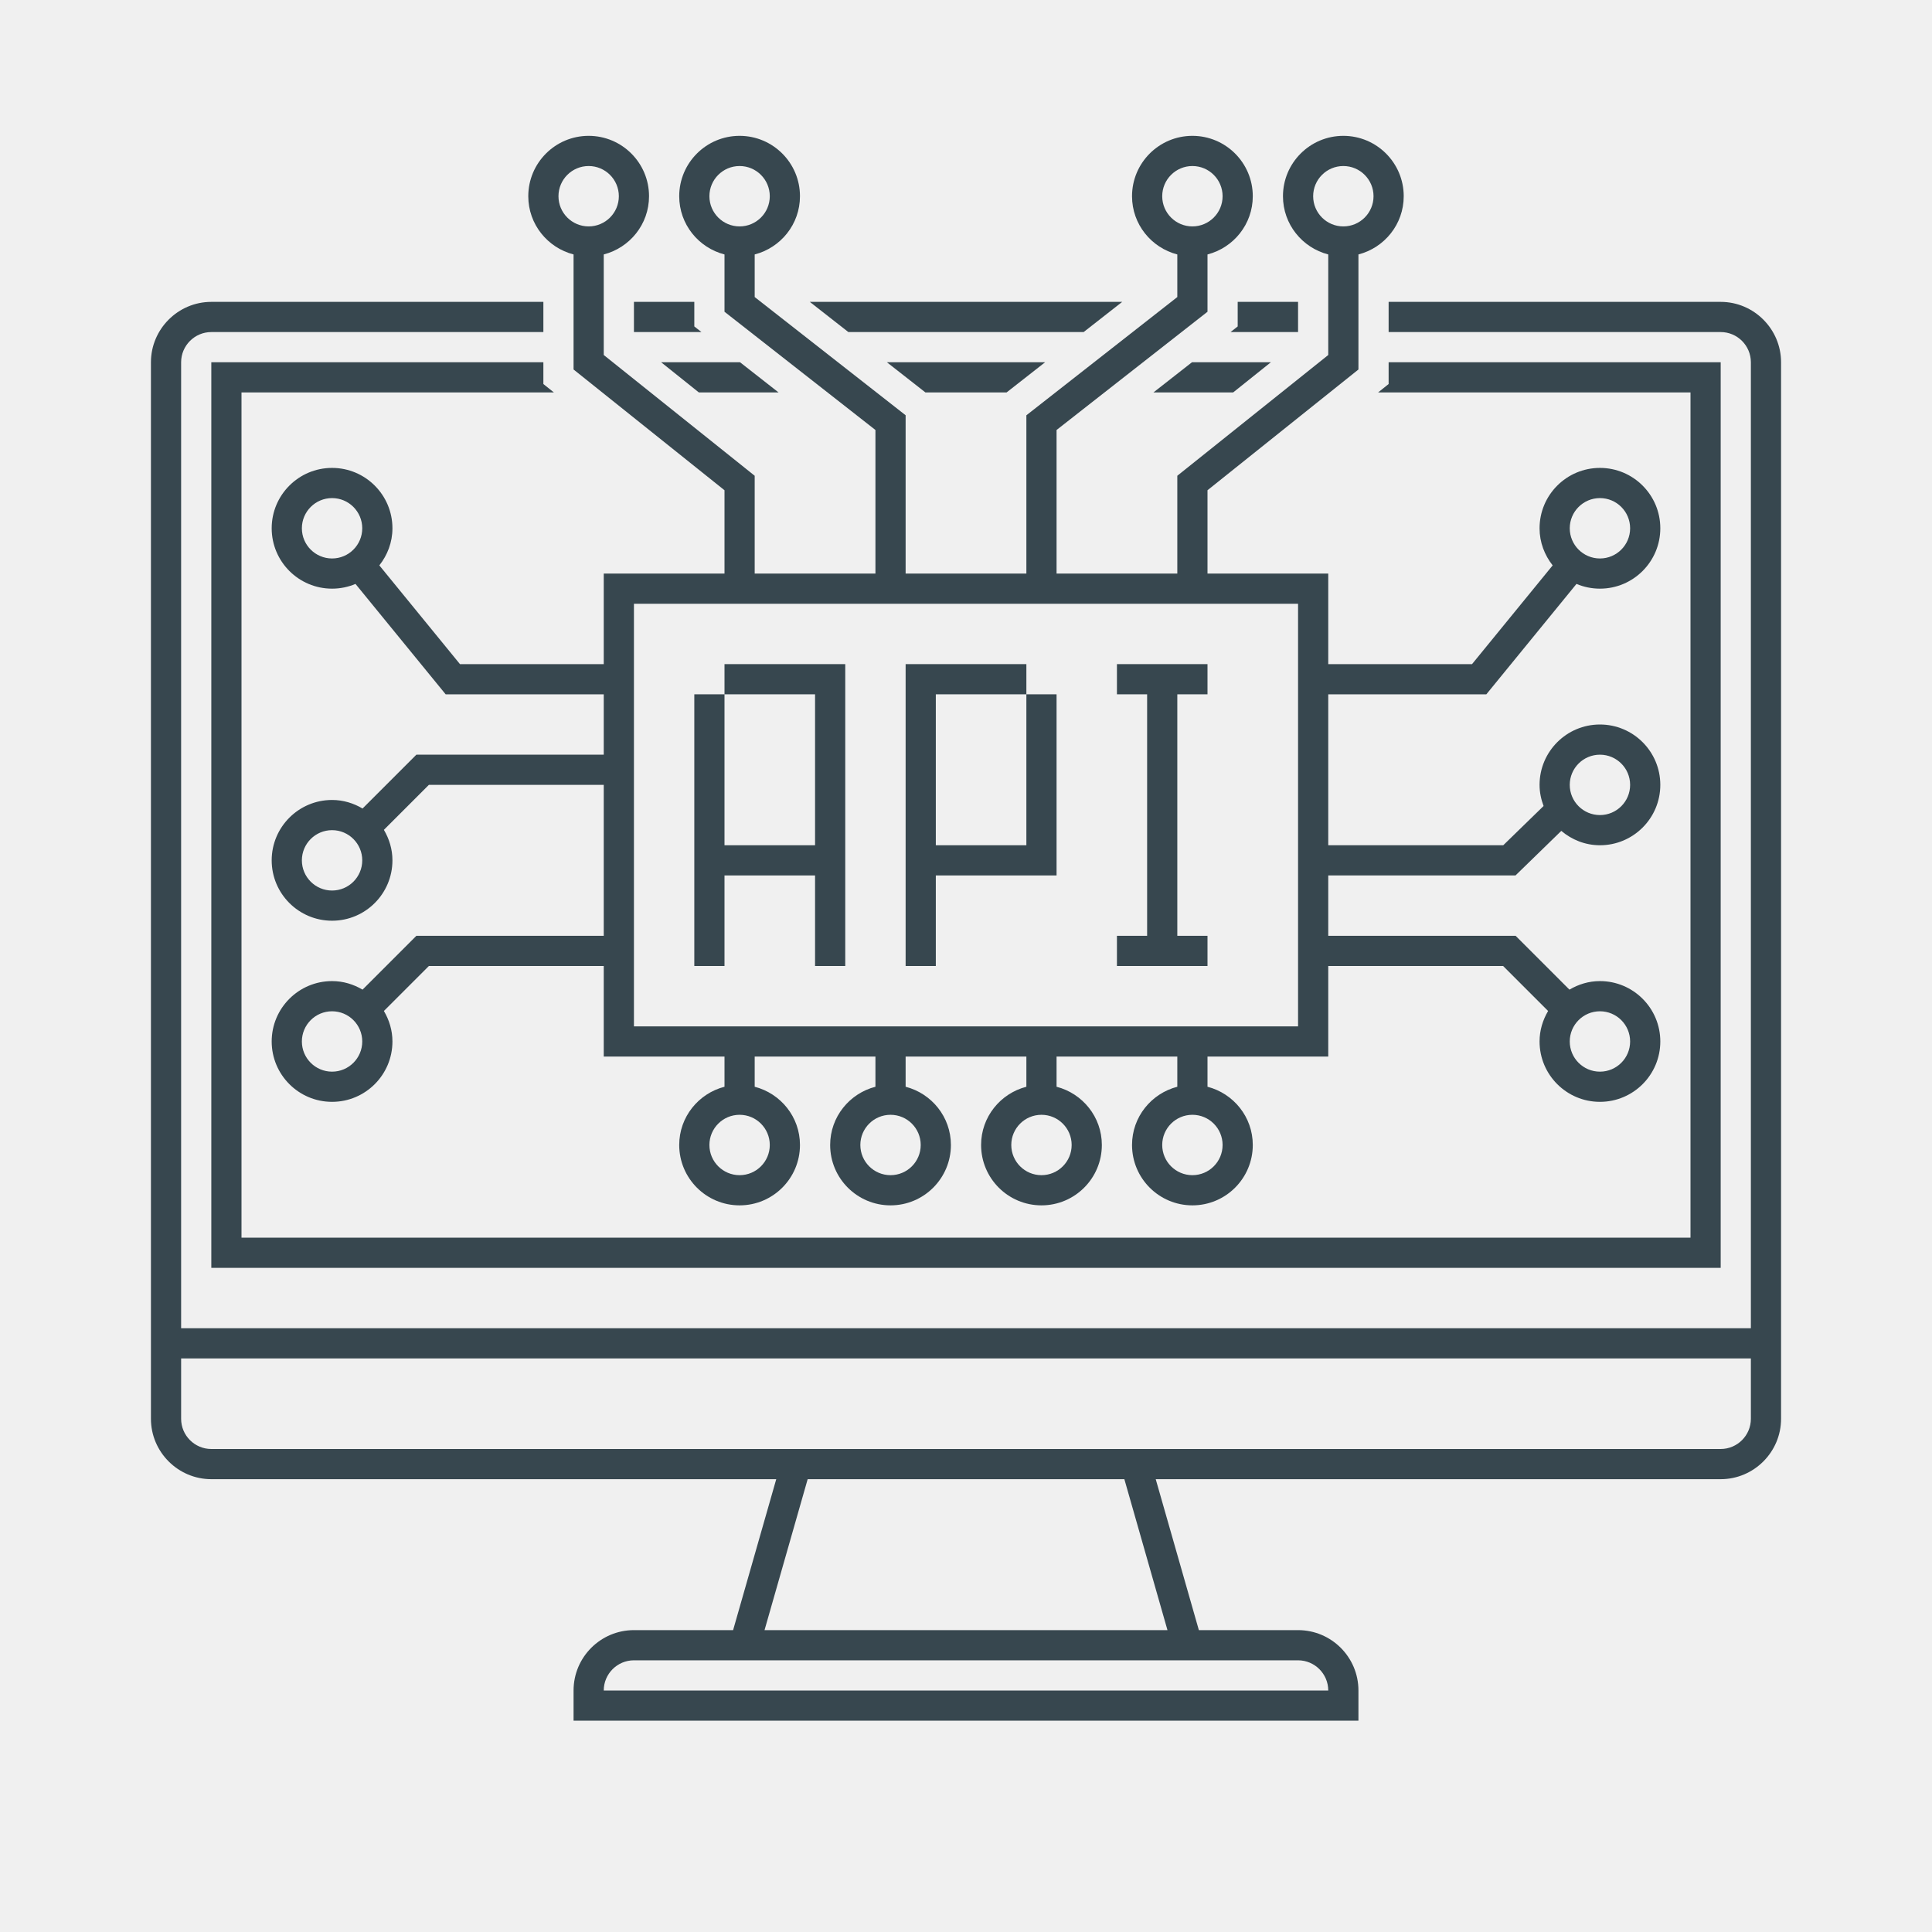
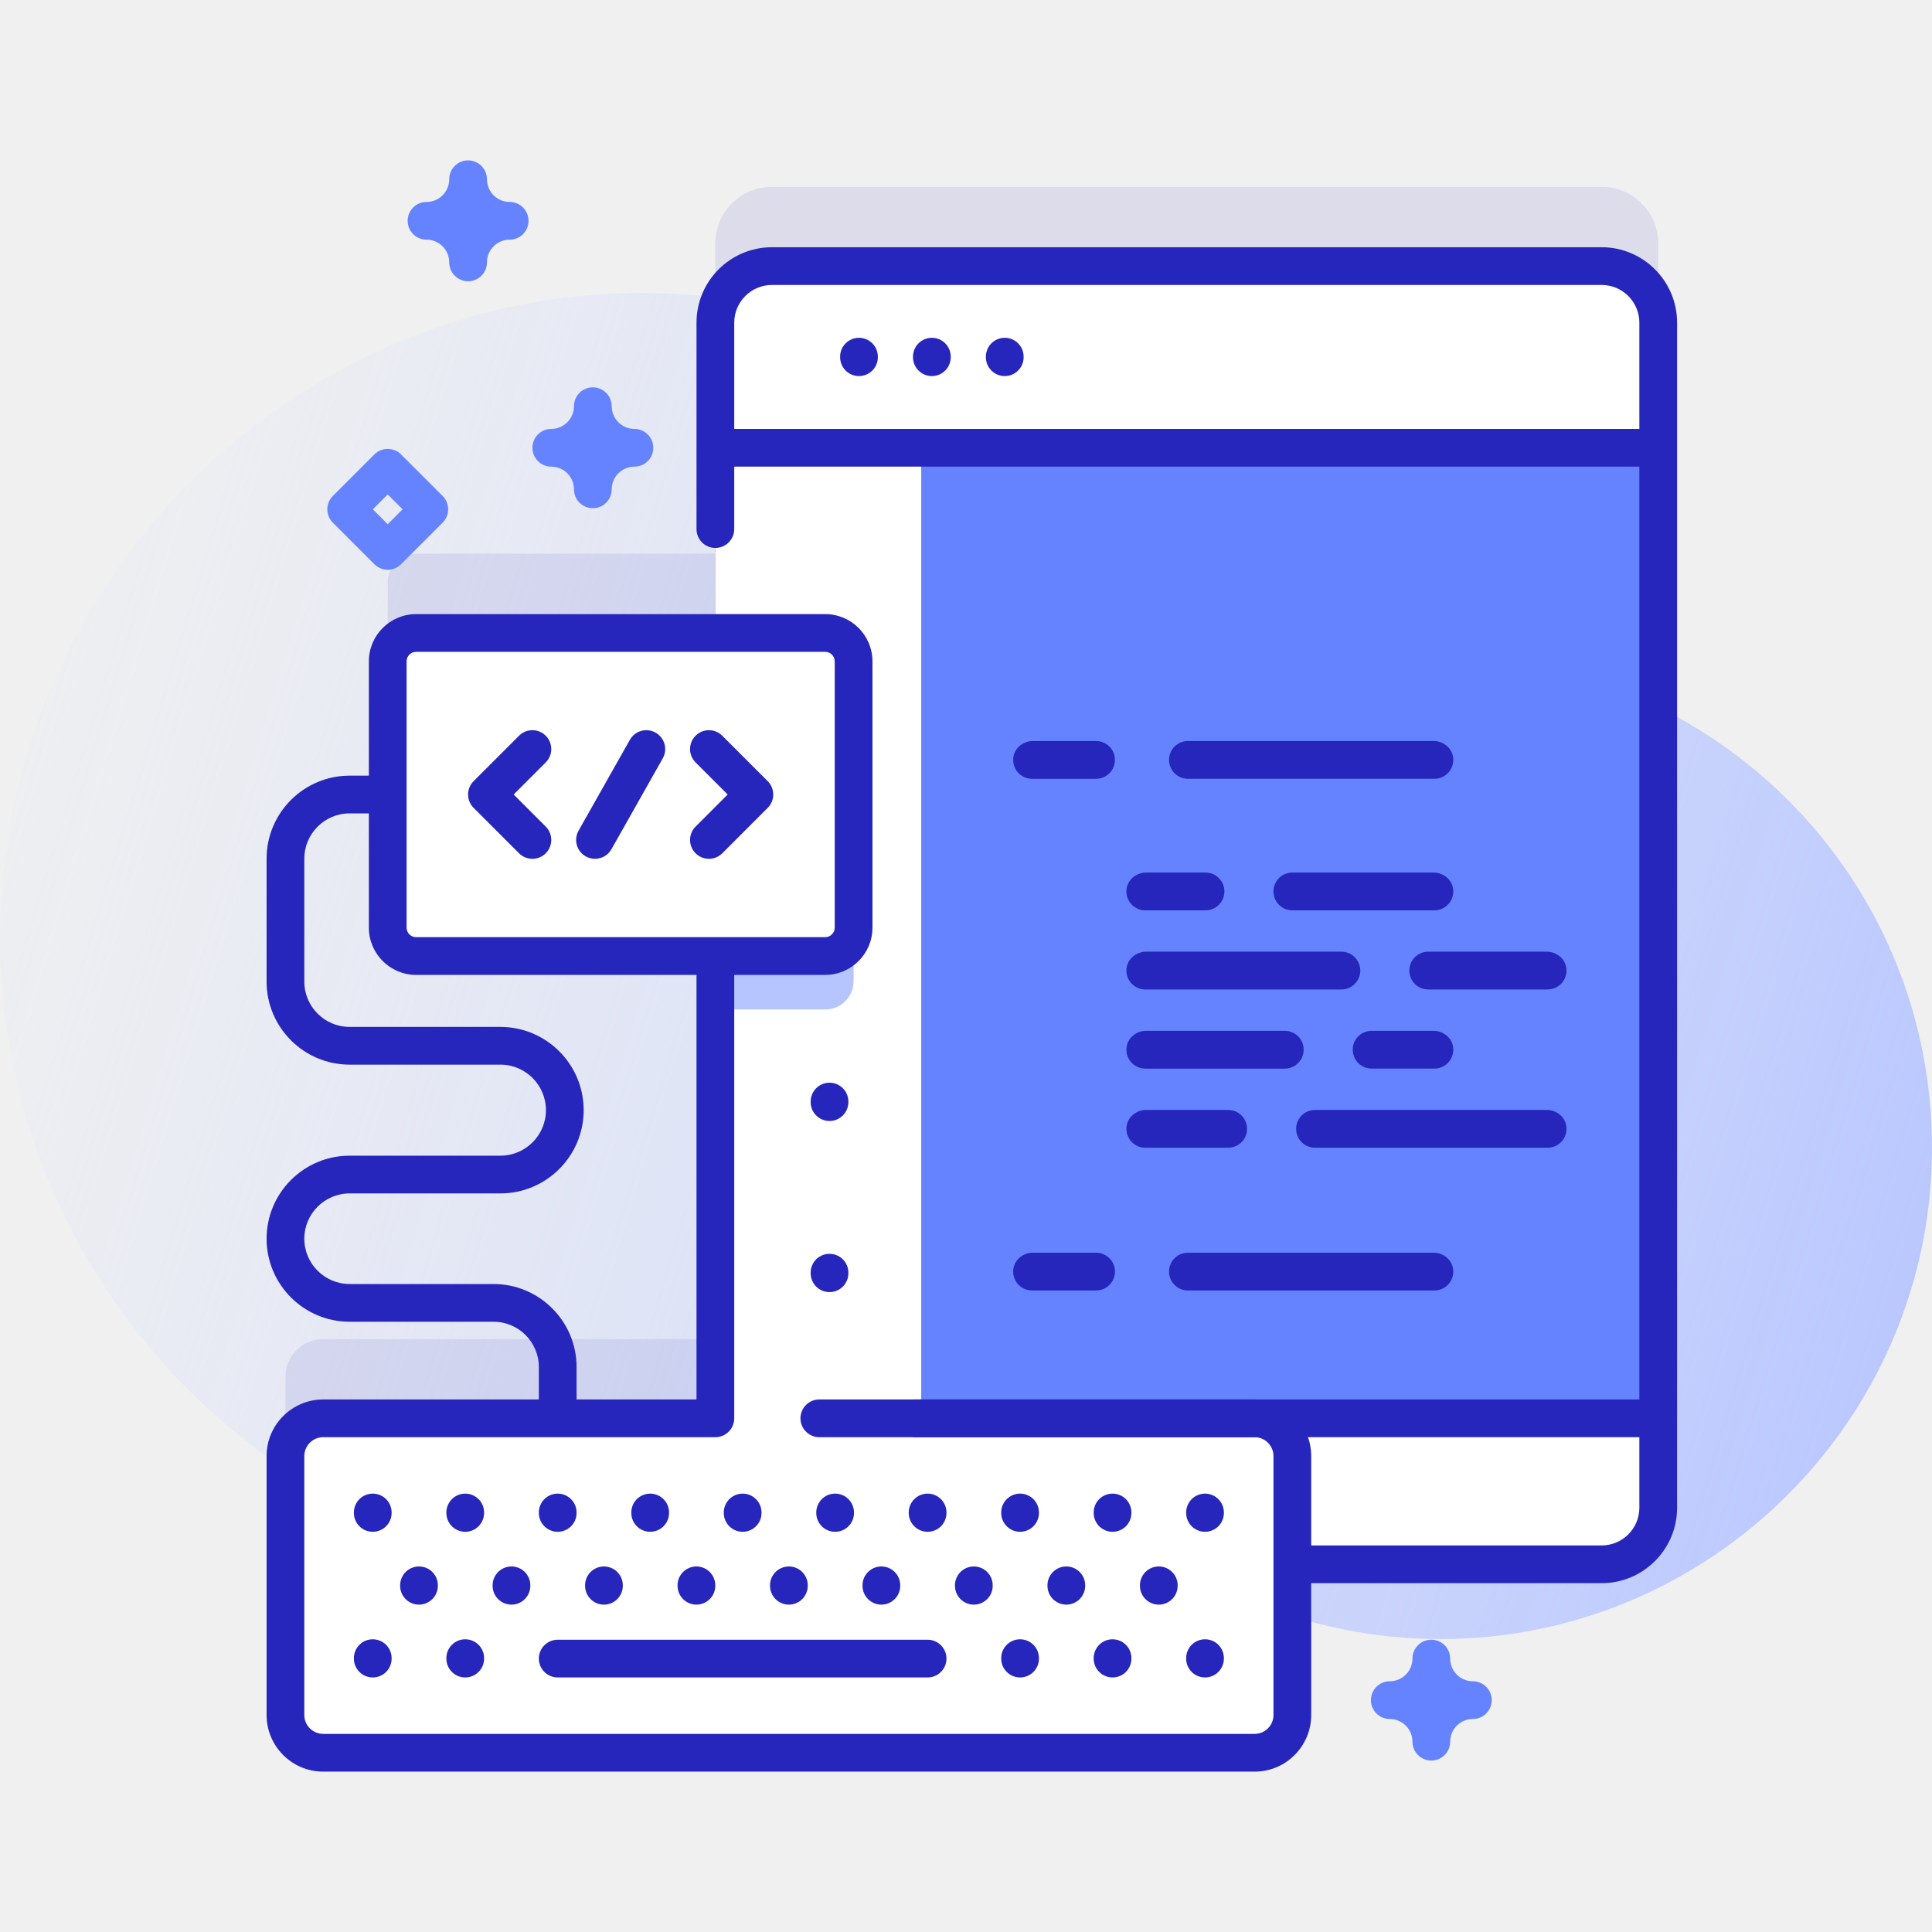
- <svg xmlns="http://www.w3.org/2000/svg" enable-background="new 0 0 64 64" height="64px" id="Layer_1" version="1.1" viewBox="0 0 64 64" width="64px" xml:space="preserve">
+ <svg xmlns="http://www.w3.org/2000/svg" id="Capa_1" enable-background="new 0 0 512 512" height="512" viewBox="0 0 512 512" width="512">
+   <linearGradient id="SVGID_1_" gradientUnits="userSpaceOnUse" x1="-30.819" x2="528.595" y1="187.027" y2="356.324">
+     <stop offset="0" stop-color="#d2deff" stop-opacity="0" />
+     <stop offset="1" stop-color="#b7c5ff" />
+   </linearGradient>
  <g>
-     <polygon fill="#37474F" points="24,29 27,29 27,32 28,32 28,23 28,22 24,22 24,23 27,23 27,28 24,28 24,23 23,23 23,32 24,32  " />
-     <polygon fill="#37474F" points="31,29 35,29 35,23 34,23 34,28 31,28 31,23 34,23 34,22 30,22 30,32 31,32  " />
-     <polygon fill="#37474F" points="40,31 39,31 39,23 40,23 40,22 37,22 37,23 38,23 38,31 37,31 37,32 40,32  " />
-     <path d="M19,8.429v3.811l5,4V19h-4v3h-4.763l-2.671-3.271C12.834,18.389,13,17.966,13,17.5c0-1.104-0.896-2-2-2   s-2,0.896-2,2s0.896,2,2,2c0.275,0,0.538-0.056,0.776-0.157L14.763,23H20v2h-6.207l-1.783,1.783C11.712,26.607,11.37,26.5,11,26.5   c-1.104,0-2,0.896-2,2s0.896,2,2,2s2-0.896,2-2c0-0.37-0.107-0.712-0.283-1.01l1.49-1.49H20v5h-6.207l-1.783,1.783   C11.712,32.607,11.37,32.5,11,32.5c-1.104,0-2,0.896-2,2s0.896,2,2,2s2-0.896,2-2c0-0.37-0.107-0.712-0.283-1.01l1.49-1.49H20v3h4   v1c-0.861,0.223-1.5,0.999-1.5,1.929c0,1.104,0.896,2,2,2s2-0.896,2-2c0-0.93-0.639-1.706-1.5-1.929v-1h4v1   c-0.861,0.223-1.5,0.999-1.5,1.929c0,1.104,0.896,2,2,2s2-0.896,2-2c0-0.93-0.639-1.706-1.5-1.929v-1h4v1   c-0.861,0.223-1.5,0.999-1.5,1.929c0,1.104,0.896,2,2,2s2-0.896,2-2c0-0.93-0.639-1.706-1.5-1.929v-1h4v1   c-0.861,0.223-1.5,0.999-1.5,1.929c0,1.104,0.896,2,2,2s2-0.896,2-2c0-0.93-0.639-1.706-1.5-1.929v-1h4v-3h5.793l1.49,1.49   C51.107,33.788,51,34.13,51,34.5c0,1.104,0.896,2,2,2s2-0.896,2-2s-0.896-2-2-2c-0.37,0-0.712,0.107-1.01,0.283L50.207,31H44v-2   h6.203l1.517-1.476C52.067,27.817,52.51,28,53,28c1.104,0,2-0.896,2-2s-0.896-2-2-2s-2,0.896-2,2c0,0.247,0.051,0.481,0.133,0.7   L49.797,28H44v-5h5.237l2.986-3.657C52.462,19.444,52.725,19.5,53,19.5c1.104,0,2-0.896,2-2s-0.896-2-2-2s-2,0.896-2,2   c0,0.466,0.166,0.889,0.434,1.229L48.763,22H44v-3h-4v-2.76l5-4V8.429c0.861-0.223,1.5-0.999,1.5-1.929c0-1.104-0.896-2-2-2   s-2,0.896-2,2c0,0.93,0.639,1.706,1.5,1.929v3.331l-5,4V19h-4v-4.756l5-3.917V8.429c0.861-0.223,1.5-0.999,1.5-1.929   c0-1.104-0.896-2-2-2s-2,0.896-2,2c0,0.93,0.639,1.706,1.5,1.929V9.84l-5,3.917V19h-4v-5.244L25,9.84V8.429   c0.861-0.223,1.5-0.999,1.5-1.929c0-1.104-0.896-2-2-2s-2,0.896-2,2c0,0.93,0.639,1.706,1.5,1.929v1.898l5,3.917V19h-4v-3.24l-5-4   V8.429c0.861-0.223,1.5-0.999,1.5-1.929c0-1.104-0.896-2-2-2s-2,0.896-2,2C17.5,7.43,18.139,8.206,19,8.429z M11,18.5   c-0.552,0-1-0.448-1-1s0.448-1,1-1s1,0.448,1,1S11.552,18.5,11,18.5z M11,29.5c-0.552,0-1-0.448-1-1s0.448-1,1-1s1,0.448,1,1   S11.552,29.5,11,29.5z M11,35.5c-0.552,0-1-0.448-1-1s0.448-1,1-1s1,0.448,1,1S11.552,35.5,11,35.5z M53,33.5c0.552,0,1,0.448,1,1   s-0.448,1-1,1s-1-0.448-1-1S52.448,33.5,53,33.5z M53,25c0.552,0,1,0.448,1,1s-0.448,1-1,1s-1-0.448-1-1S52.448,25,53,25z M53,16.5   c0.552,0,1,0.448,1,1s-0.448,1-1,1s-1-0.448-1-1S52.448,16.5,53,16.5z M43.5,6.5c0-0.552,0.448-1,1-1s1,0.448,1,1s-0.448,1-1,1   S43.5,7.052,43.5,6.5z M38.5,6.5c0-0.552,0.448-1,1-1s1,0.448,1,1s-0.448,1-1,1S38.5,7.052,38.5,6.5z M23.5,6.5   c0-0.552,0.448-1,1-1s1,0.448,1,1s-0.448,1-1,1S23.5,7.052,23.5,6.5z M25.5,37.929c0,0.552-0.448,1-1,1s-1-0.448-1-1s0.448-1,1-1   S25.5,37.377,25.5,37.929z M30.5,37.929c0,0.552-0.448,1-1,1s-1-0.448-1-1s0.448-1,1-1S30.5,37.377,30.5,37.929z M35.5,37.929   c0,0.552-0.448,1-1,1s-1-0.448-1-1s0.448-1,1-1S35.5,37.377,35.5,37.929z M40.5,37.929c0,0.552-0.448,1-1,1s-1-0.448-1-1   s0.448-1,1-1S40.5,37.377,40.5,37.929z M43,20v2v1v5v1v2v1v2H21v-2v-1v-5v-1v-2v-1v-2H43z M19.5,5.5c0.552,0,1,0.448,1,1   s-0.448,1-1,1s-1-0.448-1-1S18.948,5.5,19.5,5.5z" fill="#37474F" />
-     <path d="M57,10H46v1h11c0.551,0,1,0.449,1,1v32H6V12c0-0.551,0.449-1,1-1h11v-1H7c-1.1,0-2,0.9-2,2v32v0.288V47   c0,1.1,0.9,2,2,2h18.714l-1.429,5H21c-1.104,0-2,0.896-2,2v1h26v-1c0-1.104-0.896-2-2-2h-3.286l-1.429-5H57c1.1,0,2-0.9,2-2v-2.175   V44V12C59,10.9,58.1,10,57,10z M40,55h3c0.551,0,1,0.449,1,1H20c0-0.551,0.449-1,1-1h3H40z M38.674,54H25.326l1.429-5h10.491   L38.674,54z M58,47c0,0.551-0.449,1-1,1H38H26H7c-0.551,0-1-0.449-1-1v-2h52V47z" fill="#37474F" />
-     <polygon fill="#37474F" points="21,10 21,11 23.237,11 23,10.814 23,10  " />
-     <polygon fill="#37474F" points="35.897,11 37.174,10 26.826,10 28.103,11  " />
-     <polygon fill="#37474F" points="43,10 41,10 41,10.814 40.763,11 43,11  " />
-     <polygon fill="#37474F" points="33.344,13 34.621,12 29.379,12 30.656,13  " />
-     <polygon fill="#37474F" points="7,12 7,42 57,42 57,12 46,12 46,12.721 45.651,13 56,13 56,41 8,41 8,13 18.349,13 18,12.721    18,12  " />
-     <polygon fill="#37474F" points="25.791,13 24.514,12 21.901,12 23.151,13  " />
-     <polygon fill="#37474F" points="38.209,13 40.849,13 42.099,12 39.486,12  " />
+     <path d="m382.606 174.017c-.192-.001-.385-.002-.577-.002-32.034-.05-62.385-13.844-83.44-37.986-31.366-35.964-77.6-58.622-129.121-58.393-93.512.414-170.663 78.98-169.454 172.485 1.203 92.986 76.955 167.995 170.227 167.995 26.343 0 51.286-5.987 73.547-16.672 19.194-9.213 42.065-6.784 58.968 6.161 21.863 16.745 49.19 26.713 78.846 26.763 71.382.119 129.981-58.02 130.396-129.401.418-72.049-57.442-130.527-129.392-130.95z" fill="url(#SVGID_1_)" />
+     <path d="m424.454 49.519h-219.882c-8.276 0-14.992 6.716-14.992 14.992v82.233h-79.303c-4.156 0-7.525 3.369-7.525 7.525v70.569c0 4.156 3.369 7.525 7.525 7.525h79.303v122.509h-103.93c-5.524 0-10.003 4.478-10.003 10.003v68.624c0 5.524 4.478 10.003 10.003 10.003h246.829c5.524 0 10.003-4.478 10.003-10.003v-39.939h81.972c8.276 0 14.992-6.716 14.992-14.992v-314.057c0-8.275-6.716-14.992-14.992-14.992z" fill="#2626bc" opacity=".1" />
+     <path d="m379.311 466.561c-2.762 0-5-2.238-5-5 0-3.313-2.695-6.009-6.008-6.009-2.762 0-5-2.238-5-5s2.238-5 5-5c3.313 0 6.008-2.695 6.008-6.009 0-2.762 2.238-5 5-5s5 2.238 5 5c0 3.313 2.695 6.009 6.009 6.009 2.762 0 5 2.238 5 5s-2.238 5-5 5c-3.313 0-6.009 2.695-6.009 6.009 0 2.762-2.238 5-5 5z" fill="#6583fe" />
+     <path d="m124.047 74.531c-2.761 0-5-2.238-5-5 0-3.316-2.698-6.015-6.015-6.015-2.761 0-5-2.238-5-5s2.239-5 5-5c3.317 0 6.015-2.698 6.015-6.016 0-2.762 2.239-5 5-5s5 2.238 5 5c0 3.317 2.698 6.016 6.015 6.016 2.761 0 5 2.238 5 5s-2.239 5-5 5c-3.317 0-6.015 2.698-6.015 6.015 0 2.762-2.239 5-5 5z" fill="#6583fe" />
+     <path d="m102.752 150.989c-1.326 0-2.598-.526-3.536-1.465l-11.015-11.016c-.938-.938-1.464-2.209-1.464-3.535s.527-2.598 1.464-3.535l11.015-11.015c1.953-1.953 5.118-1.953 7.071 0l11.015 11.015c.938.938 1.464 2.209 1.464 3.535s-.527 2.598-1.464 3.535l-11.015 11.016c-.937.939-2.209 1.465-3.535 1.465zm-3.944-16.016 3.944 3.944 3.944-3.944-3.944-3.943z" fill="#6583fe" />
+     <path d="m157.108 134.68c-2.761 0-5-2.238-5-5 0-3.317-2.698-6.016-6.015-6.016-2.761 0-5-2.238-5-5s2.239-5 5-5c3.317 0 6.015-2.698 6.015-6.015 0-2.762 2.239-5 5-5s5 2.238 5 5c0 3.316 2.698 6.015 6.015 6.015 2.761 0 5 2.238 5 5s-2.239 5-5 5c-3.317 0-6.015 2.698-6.015 6.016 0 2.761-2.239 5-5 5z" fill="#6583fe" />
+     <path d="m439.446 85.511v314.058c0 8.276-6.716 14.992-14.992 14.992h-219.882c-8.276 0-14.992-6.716-14.992-14.992v-314.058c0-8.276 6.716-14.992 14.992-14.992h219.882c8.276 0 14.992 6.716 14.992 14.992z" fill="#6583fe" />
+     <path d="m189.58 375.87v23.697c0 8.276 6.716 14.992 14.992 14.992h219.882c8.276 0 14.992-6.716 14.992-14.992v-23.697z" fill="#fff" />
+     <path d="m244.133 70.516v344.043h-39.561c-8.272 0-14.994-6.712-14.994-14.994v-314.055c0-8.272 6.722-14.994 14.994-14.994z" fill="#fff" />
+     <path d="m226.208 189.438v70.569c0 4.151-3.361 7.522-7.522 7.522h-29.108v-85.623h29.108c4.162 0 7.522 3.371 7.522 7.532z" fill="#b7c5ff" />
+     <path d="m439.446 118.664v-33.153c0-8.28-6.712-14.992-14.992-14.992h-219.882c-8.28 0-14.992 6.712-14.992 14.992v33.154z" fill="#fff" />
+     <g fill="#2626bc">
+       <path d="m319.469 231.235h-15.736c-2.616 0-4.952 1.912-5.2 4.516-.285 2.987 2.056 5.501 4.985 5.501h15.951c2.766 0 5.008-2.242 5.008-5.008s-2.242-5.009-5.008-5.009z" />
+       <path d="m379.909 231.235h-37.42c-2.766 0-5.008 2.242-5.008 5.008s2.242 5.008 5.008 5.008h37.635c2.929 0 5.27-2.514 4.985-5.501-.248-2.603-2.584-4.515-5.2-4.515z" />
+       <path d="m355.479 252.205h-51.745c-2.616 0-4.951 1.912-5.2 4.516-.285 2.987 2.056 5.501 4.985 5.501h51.961c2.766 0 5.008-2.242 5.008-5.008-.001-2.767-2.243-5.009-5.009-5.009z" />
+       <path d="m409.917 252.205h-31.419c-2.766 0-5.008 2.242-5.008 5.008s2.242 5.008 5.008 5.008h31.634c2.929 0 5.27-2.514 4.985-5.501-.248-2.603-2.584-4.515-5.2-4.515z" />
+       <path d="m340.474 273.174h-36.741c-2.616 0-4.952 1.912-5.2 4.516-.285 2.987 2.056 5.501 4.985 5.501h36.957c2.766 0 5.008-2.242 5.008-5.008s-2.242-5.009-5.009-5.009z" />
+       <path d="m379.909 273.174h-16.414c-2.766 0-5.008 2.242-5.008 5.008s2.242 5.008 5.008 5.008h16.63c2.929 0 5.27-2.514 4.985-5.501-.249-2.602-2.585-4.515-5.201-4.515z" />
+       <path d="m409.918 294.145h-61.427c-2.766 0-5.008 2.242-5.008 5.008s2.242 5.008 5.008 5.008h61.642c2.929 0 5.27-2.514 4.985-5.501-.249-2.603-2.585-4.515-5.2-4.515z" />
+       <path d="m325.47 294.145h-21.737c-2.616 0-4.952 1.912-5.2 4.516-.285 2.987 2.056 5.501 4.985 5.501h21.952c2.766 0 5.008-2.242 5.008-5.008.001-2.767-2.242-5.009-5.008-5.009z" />
+       <path d="m290.461 196.374h-16.736c-2.616 0-4.952 1.912-5.2 4.516-.285 2.987 2.056 5.501 4.985 5.501h16.951c2.766 0 5.009-2.242 5.009-5.008-.001-2.766-2.243-5.009-5.009-5.009z" />
+       <path d="m379.909 196.374h-65.094c-2.766 0-5.009 2.242-5.009 5.008s2.242 5.008 5.009 5.008h65.309c2.929 0 5.27-2.514 4.985-5.501-.248-2.602-2.584-4.515-5.2-4.515z" />
+       <path d="m290.461 331.976h-16.736c-2.616 0-4.952 1.912-5.2 4.516-.285 2.987 2.056 5.501 4.985 5.501h16.951c2.766 0 5.009-2.242 5.009-5.008-.001-2.768-2.243-5.009-5.009-5.009z" />
+       <path d="m379.909 331.976h-65.094c-2.766 0-5.009 2.242-5.009 5.009 0 2.766 2.242 5.008 5.009 5.008h65.309c2.929 0 5.27-2.514 4.985-5.501-.248-2.604-2.584-4.516-5.2-4.516z" />
+     </g>
+     <path d="m218.687 253.362h-108.41c-4.156 0-7.525-3.369-7.525-7.525v-70.569c0-4.156 3.369-7.525 7.525-7.525h108.41c4.156 0 7.525 3.369 7.525 7.525v70.569c0 4.156-3.369 7.525-7.525 7.525z" fill="#fff" />
+     <path d="m141.09 227.596c-1.28 0-2.561-.489-3.537-1.465l-12.041-12.041c-1.954-1.954-1.954-5.121 0-7.075l12.041-12.041c1.952-1.953 5.122-1.953 7.074 0 1.954 1.954 1.954 5.121 0 7.075l-8.503 8.503 8.503 8.503c1.954 1.954 1.954 5.121 0 7.075-.976.978-2.257 1.466-3.537 1.466z" fill="#2626bc" />
+     <path d="m187.874 193.51c1.28 0 2.561.489 3.537 1.465l12.041 12.041c1.954 1.954 1.954 5.121 0 7.075l-12.042 12.04c-1.952 1.953-5.122 1.953-7.074 0-1.954-1.954-1.954-5.121 0-7.075l8.503-8.503-8.503-8.503c-1.954-1.954-1.954-5.121 0-7.075.977-.976 2.258-1.465 3.538-1.465z" fill="#2626bc" />
+     <path d="m157.678 227.597c-.833 0-1.678-.209-2.454-.647-2.406-1.359-3.255-4.41-1.896-6.816l13.598-24.081c1.358-2.405 4.41-3.254 6.815-1.896 2.406 1.359 3.255 4.41 1.896 6.816l-13.598 24.081c-.92 1.628-2.615 2.543-4.361 2.543z" fill="#2626bc" />
+     <path d="m332.479 464.5h-246.829c-5.524 0-10.003-4.478-10.003-10.003v-68.624c0-5.524 4.478-10.003 10.003-10.003h246.829c5.524 0 10.003 4.478 10.003 10.003v68.624c0 5.524-4.478 10.003-10.003 10.003z" fill="#fff" />
+     <g fill="#2626bc">
+       <path d="m227.641 89.519c-2.761 0-5 2.238-5 5v.145c0 2.762 2.239 5 5 5s5-2.238 5-5v-.145c0-2.761-2.238-5-5-5z" />
+       <path d="m246.956 89.519c-2.761 0-5 2.238-5 5v.145c0 2.762 2.239 5 5 5s5-2.238 5-5v-.145c0-2.761-2.239-5-5-5z" />
+       <path d="m266.27 89.519c-2.762 0-5 2.238-5 5v.145c0 2.762 2.238 5 5 5s5-2.238 5-5v-.145c0-2.761-2.238-5-5-5z" />
+       <path d="m424.454 65.518h-219.882c-11.024 0-19.992 8.969-19.992 19.992v54.702c0 2.762 2.239 5 5 5s5-2.238 5-5v-16.549h239.866v275.902c0 5.509-4.482 9.991-9.992 9.991h-76.972v-23.684c0-8.272-6.73-15.003-15.003-15.003h-115.351c-2.761 0-5 2.238-5 5s2.239 5 5 5h115.352c2.759 0 5.003 2.244 5.003 5.003v68.624c0 2.759-2.244 5.003-5.003 5.003h-246.83c-2.759 0-5.003-2.244-5.003-5.003v-68.624c0-2.759 2.244-5.003 5.003-5.003h103.93c2.761 0 5-2.238 5-5v-117.507h24.107c6.906 0 12.524-5.618 12.524-12.524v-70.569c0-6.906-5.619-12.524-12.524-12.524h-108.41c-6.906 0-12.525 5.618-12.525 12.524v30.285h-5.1c-12.133 0-22.005 9.871-22.005 22.004v32.578c0 12.134 9.872 22.005 22.005 22.005h39.963c6.652 0 12.063 5.412 12.063 12.063s-5.412 12.063-12.063 12.063h-39.963c-12.133 0-22.005 9.871-22.005 22.005s9.872 22.005 22.005 22.005h38.141c6.62 0 12.005 5.385 12.005 12.004v8.59h-57.148c-8.272 0-15.003 6.73-15.003 15.003v68.624c0 8.272 6.73 15.003 15.003 15.003h246.829c8.272 0 15.003-6.73 15.003-15.003v-34.94h76.972c11.023 0 19.992-8.968 19.992-19.991v-314.056c0-11.024-8.969-19.993-19.992-19.993zm-316.702 109.75c0-1.392 1.133-2.524 2.525-2.524h108.411c1.392 0 2.524 1.133 2.524 2.524v70.569c0 1.392-1.132 2.524-2.524 2.524h-108.411c-1.392 0-2.525-1.133-2.525-2.524zm23.041 165.009h-38.141c-6.62 0-12.005-5.386-12.005-12.005s5.385-12.005 12.005-12.005h39.963c12.166 0 22.063-9.897 22.063-22.063s-9.897-22.063-22.063-22.063h-39.963c-6.62 0-12.005-5.386-12.005-12.005v-32.578c0-6.619 5.385-12.004 12.005-12.004h5.1v30.284c0 6.906 5.619 12.524 12.525 12.524h74.303v112.509h-31.782v-8.59c0-12.133-9.871-22.004-22.005-22.004zm63.787-226.613v-28.153c0-5.51 4.482-9.992 9.992-9.992h219.882c5.51 0 9.992 4.482 9.992 9.992v28.153z" />
+       <path d="m224.83 291.928c0-2.762-2.239-5-5-5s-5 2.238-5 5v.146c0 2.762 2.239 5 5 5s5-2.238 5-5z" />
+       <path d="m219.83 332.273c-2.761 0-5 2.238-5 5v.146c0 2.762 2.239 5 5 5s5-2.238 5-5v-.146c0-2.76-2.239-5-5-5z" />
+       <path d="m103.785 400.826c0-2.762-2.239-5-5-5s-5 2.238-5 5v.115c0 2.762 2.239 5 5 5s5-2.238 5-5z" />
+       <path d="m128.291 400.826c0-2.762-2.239-5-5-5s-5 2.238-5 5v.115c0 2.762 2.239 5 5 5s5-2.238 5-5z" />
+       <path d="m147.798 405.941c2.761 0 5-2.238 5-5v-.115c0-2.762-2.239-5-5-5s-5 2.238-5 5v.115c0 2.762 2.239 5 5 5z" />
+       <path d="m177.305 400.941v-.115c0-2.762-2.239-5-5-5s-5 2.238-5 5v.115c0 2.762 2.239 5 5 5s5-2.238 5-5z" />
+       <path d="m201.811 400.941v-.115c0-2.762-2.239-5-5-5s-5 2.238-5 5v.115c0 2.762 2.239 5 5 5s5-2.238 5-5z" />
+       <path d="m226.318 400.941v-.115c0-2.762-2.239-5-5-5s-5 2.238-5 5v.115c0 2.762 2.239 5 5 5s5-2.238 5-5z" />
+       <path d="m250.825 400.941v-.115c0-2.762-2.239-5-5-5s-5 2.238-5 5v.115c0 2.762 2.239 5 5 5s5-2.238 5-5z" />
+       <path d="m270.331 405.941c2.762 0 5-2.238 5-5v-.115c0-2.762-2.238-5-5-5s-5 2.238-5 5v.115c0 2.762 2.238 5 5 5z" />
+       <path d="m294.838 405.941c2.762 0 5-2.238 5-5v-.115c0-2.762-2.238-5-5-5s-5 2.238-5 5v.115c0 2.762 2.238 5 5 5z" />
+       <path d="m319.345 405.941c2.762 0 5-2.238 5-5v-.115c0-2.762-2.238-5-5-5s-5 2.238-5 5v.115c0 2.762 2.238 5 5 5z" />
+       <path d="m106.038 420.128v.115c0 2.762 2.239 5 5 5s5-2.238 5-5v-.115c0-2.762-2.239-5-5-5s-5 2.238-5 5z" />
+       <path d="m130.545 420.128v.115c0 2.762 2.239 5 5 5s5-2.238 5-5v-.115c0-2.762-2.239-5-5-5s-5 2.238-5 5z" />
+       <path d="m165.052 420.243v-.115c0-2.762-2.239-5-5-5s-5 2.238-5 5v.115c0 2.762 2.239 5 5 5s5-2.238 5-5z" />
+       <path d="m189.558 420.243v-.115c0-2.762-2.239-5-5-5s-5 2.238-5 5v.115c0 2.762 2.239 5 5 5s5-2.238 5-5z" />
+       <path d="m209.065 415.128c-2.761 0-5 2.238-5 5v.115c0 2.762 2.239 5 5 5s5-2.238 5-5v-.115c0-2.762-2.239-5-5-5z" />
+       <path d="m238.572 420.243v-.115c0-2.762-2.239-5-5-5s-5 2.238-5 5v.115c0 2.762 2.239 5 5 5s5-2.238 5-5z" />
+       <path d="m263.078 420.243v-.115c0-2.762-2.238-5-5-5-2.761 0-5 2.238-5 5v.115c0 2.762 2.239 5 5 5 2.762 0 5-2.238 5-5z" />
+       <path d="m287.585 420.243v-.115c0-2.762-2.238-5-5-5s-5 2.238-5 5v.115c0 2.762 2.238 5 5 5s5-2.238 5-5z" />
+       <path d="m312.092 420.243v-.115c0-2.762-2.238-5-5-5s-5 2.238-5 5v.115c0 2.762 2.238 5 5 5s5-2.238 5-5z" />
+       <path d="m98.785 434.429c-2.761 0-5 2.238-5 5v.115c0 2.762 2.239 5 5 5s5-2.238 5-5v-.115c0-2.762-2.239-5-5-5z" />
+       <path d="m123.291 434.429c-2.761 0-5 2.238-5 5v.115c0 2.762 2.239 5 5 5s5-2.238 5-5v-.115c0-2.762-2.238-5-5-5z" />
+       <path d="m142.798 439.544c0 2.762 2.239 5 5 5h98.026c2.761 0 5-2.238 5-5s-2.239-5-5-5h-98.026c-2.761 0-5 2.238-5 5z" />
+       <path d="m265.331 439.544c0 2.762 2.238 5 5 5s5-2.238 5-5v-.115c0-2.762-2.238-5-5-5s-5 2.238-5 5z" />
+       <path d="m289.838 439.544c0 2.762 2.238 5 5 5s5-2.238 5-5v-.115c0-2.762-2.238-5-5-5s-5 2.238-5 5z" />
+       <path d="m314.345 439.544c0 2.762 2.238 5 5 5s5-2.238 5-5v-.115c0-2.762-2.238-5-5-5s-5 2.238-5 5z" />
+       <path d="m241.956 370.871h195.801v10h-195.801z" />
+     </g>
  </g>
</svg>
